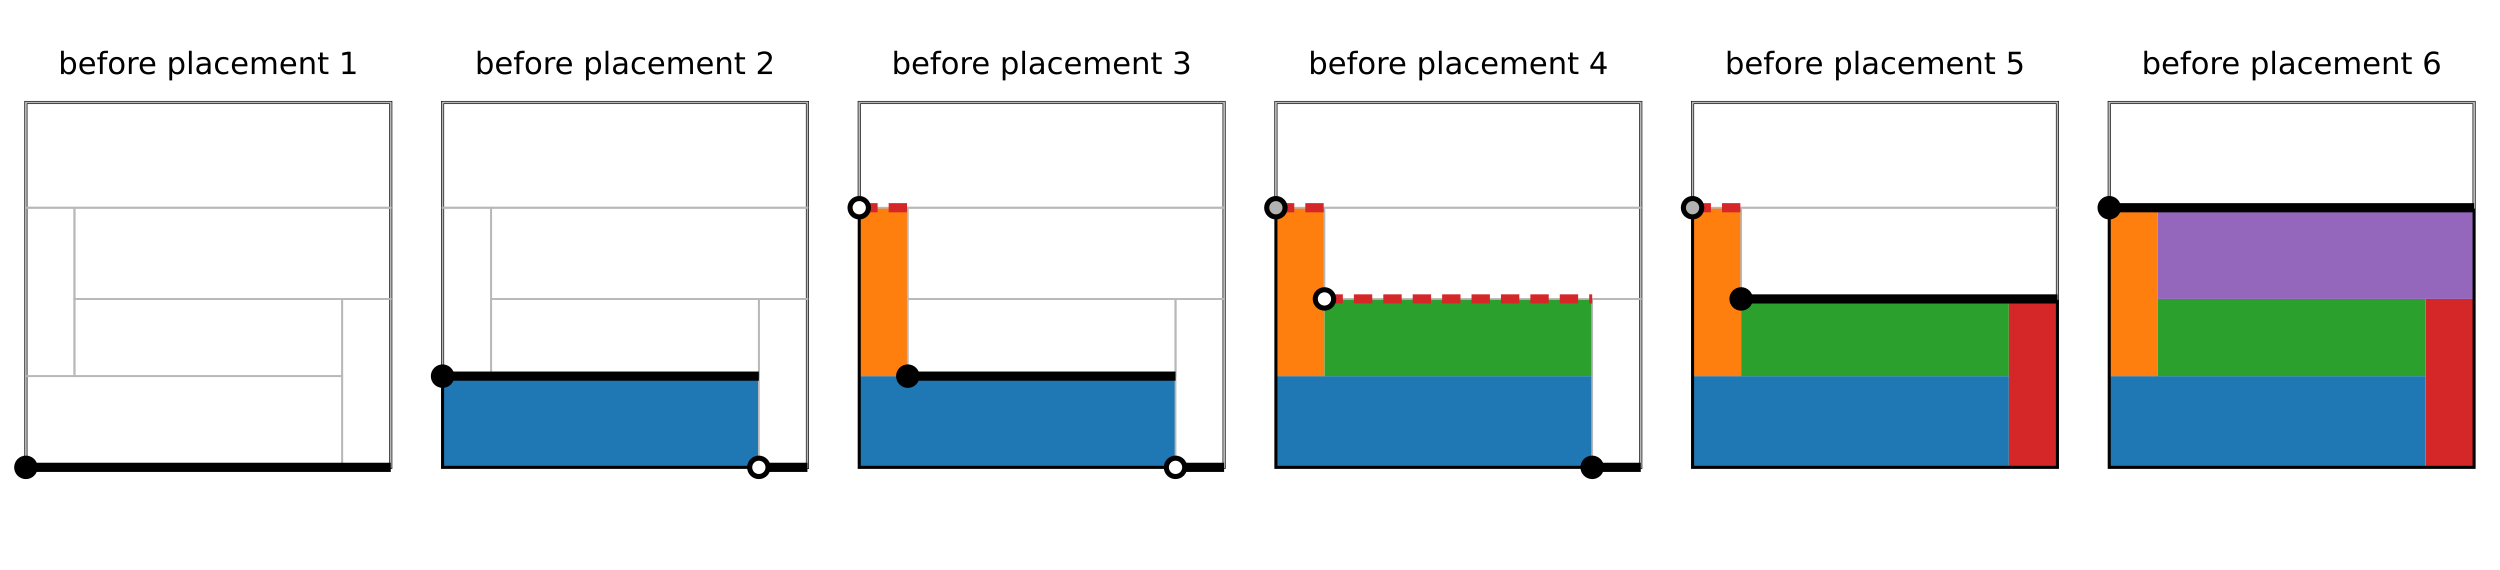
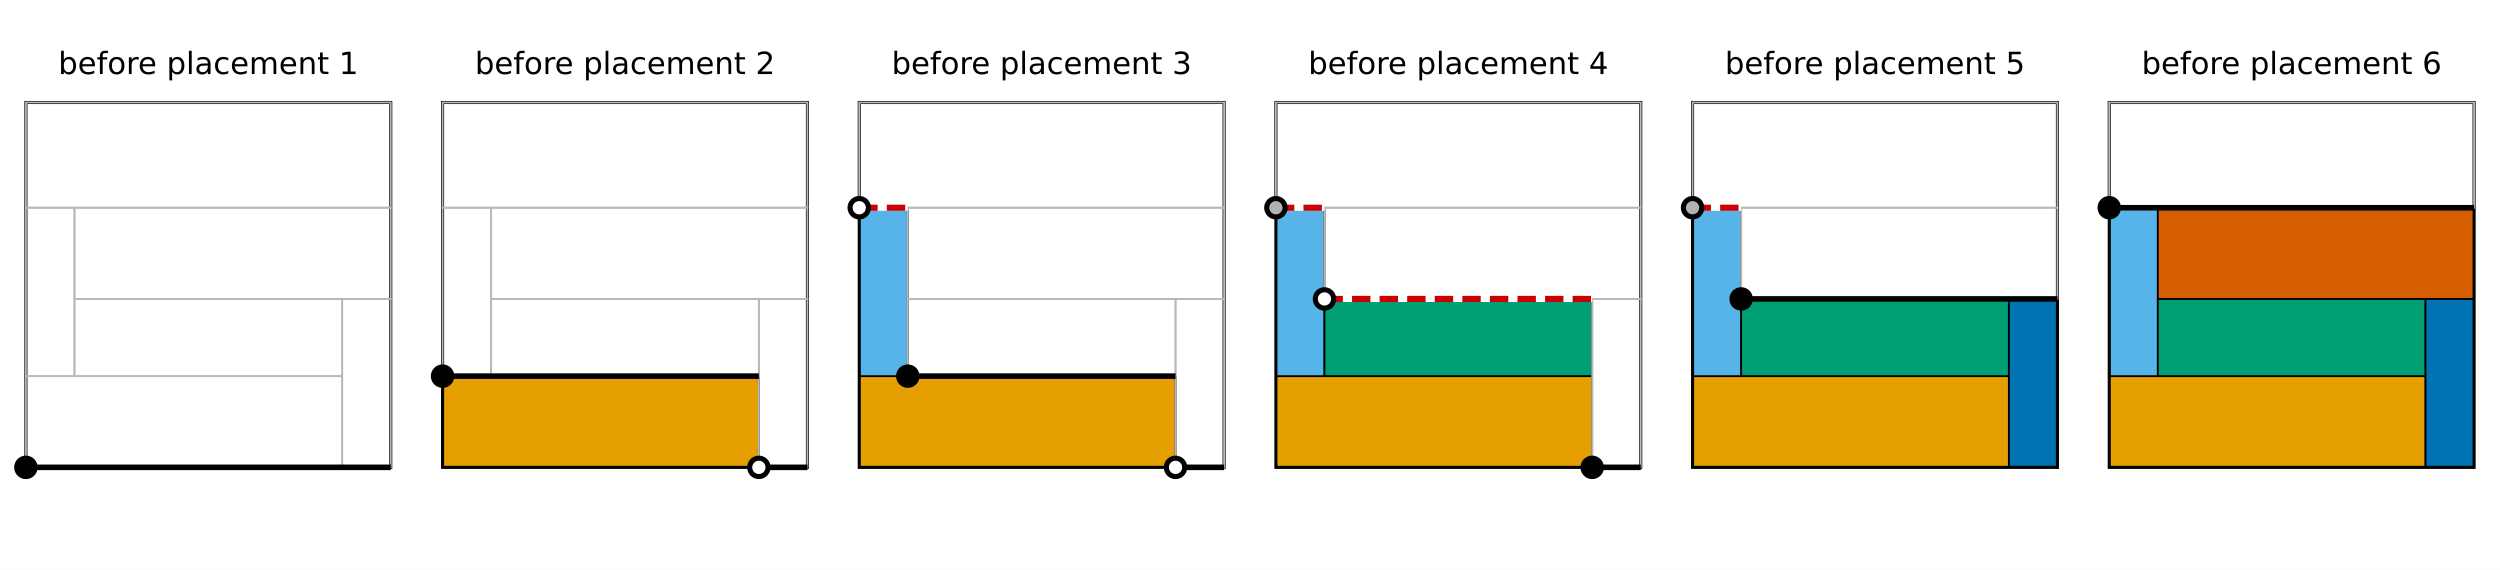
<svg xmlns="http://www.w3.org/2000/svg" xmlns:xlink="http://www.w3.org/1999/xlink" width="489.6pt" height="111.6pt" viewBox="0 0 489.6 111.6" version="1.1">
  <defs>
    <style type="text/css">*{stroke-linejoin: round; stroke-linecap: butt}</style>
  </defs>
  <g id="figure_1">
    <g id="patch_1">
      <path d="M 0 111.6  L 489.6 111.6  L 489.6 0  L 0 0  z " style="fill: #ffffff" />
    </g>
    <g id="axes_1">
      <g id="patch_2">
-         <path d="M 5.073 91.527  L 76.527 91.527  L 76.527 20.073  L 5.073 20.073  L 5.073 91.527  z " clip-path="url(#p49d8a42beb)" style="fill: none; stroke: #000000; stroke-width: 0.6; stroke-linejoin: miter" />
+         <path d="M 5.073 91.527  L 76.527 91.527  L 76.527 20.073  L 5.073 20.073  L 5.073 91.527  z " clip-path="url(#p5926529199)" style="fill: none; stroke: #000000; stroke-width: 0.6; stroke-linejoin: miter" />
      </g>
      <g id="patch_3">
-         <path d="M 5.073 91.527  L 67.015 91.527  L 67.015 73.664  L 5.073 73.664  L 5.073 91.527  z " clip-path="url(#p49d8a42beb)" style="fill: none; stroke: #b8b8b8; stroke-width: 0.35; stroke-linejoin: miter" />
+         <path d="M 5.073 91.527  L 67.015 91.527  L 67.015 73.664  L 5.073 73.664  L 5.073 91.527  z " clip-path="url(#p5926529199)" style="fill: none; stroke: #b8b8b8; stroke-width: 0.35; stroke-linejoin: miter" />
      </g>
      <g id="patch_4">
-         <path d="M 5.073 73.664  L 14.585 73.664  L 14.585 40.68  L 5.073 40.68  L 5.073 73.664  z " clip-path="url(#p49d8a42beb)" style="fill: none; stroke: #b8b8b8; stroke-width: 0.35; stroke-linejoin: miter" />
+         <path d="M 5.073 73.664  L 14.585 73.664  L 14.585 40.68  L 5.073 40.68  L 5.073 73.664  z " clip-path="url(#p5926529199)" style="fill: none; stroke: #b8b8b8; stroke-width: 0.35; stroke-linejoin: miter" />
      </g>
      <g id="patch_5">
-         <path d="M 14.585 73.664  L 67.015 73.664  L 67.015 58.543  L 14.585 58.543  L 14.585 73.664  z " clip-path="url(#p49d8a42beb)" style="fill: none; stroke: #b8b8b8; stroke-width: 0.35; stroke-linejoin: miter" />
+         <path d="M 14.585 73.664  L 67.015 73.664  L 67.015 58.543  L 14.585 58.543  L 14.585 73.664  z " clip-path="url(#p5926529199)" style="fill: none; stroke: #b8b8b8; stroke-width: 0.35; stroke-linejoin: miter" />
      </g>
      <g id="patch_6">
-         <path d="M 67.015 91.527  L 76.527 91.527  L 76.527 58.543  L 67.015 58.543  L 67.015 91.527  z " clip-path="url(#p49d8a42beb)" style="fill: none; stroke: #b8b8b8; stroke-width: 0.35; stroke-linejoin: miter" />
+         <path d="M 67.015 91.527  L 76.527 91.527  L 76.527 58.543  L 67.015 58.543  L 67.015 91.527  z " clip-path="url(#p5926529199)" style="fill: none; stroke: #b8b8b8; stroke-width: 0.35; stroke-linejoin: miter" />
      </g>
      <g id="patch_7">
-         <path d="M 14.585 58.543  L 76.527 58.543  L 76.527 40.68  L 14.585 40.68  L 14.585 58.543  z " clip-path="url(#p49d8a42beb)" style="fill: none; stroke: #b8b8b8; stroke-width: 0.35; stroke-linejoin: miter" />
+         <path d="M 14.585 58.543  L 76.527 58.543  L 76.527 40.68  L 14.585 40.68  L 14.585 58.543  z " clip-path="url(#p5926529199)" style="fill: none; stroke: #b8b8b8; stroke-width: 0.35; stroke-linejoin: miter" />
      </g>
      <g id="patch_8">
-         <path d="M 5.073 40.68  L 76.527 40.68  L 76.527 20.073  L 5.073 20.073  L 5.073 40.68  z " clip-path="url(#p49d8a42beb)" style="fill: none; stroke: #b8b8b8; stroke-width: 0.35; stroke-linejoin: miter" />
+         <path d="M 5.073 40.68  L 76.527 40.68  L 76.527 20.073  L 5.073 20.073  L 5.073 40.68  z " clip-path="url(#p5926529199)" style="fill: none; stroke: #b8b8b8; stroke-width: 0.35; stroke-linejoin: miter" />
      </g>
      <g id="text_1">
        <g transform="translate(11.41313 14.5) scale(0.06 -0.06)">
          <defs>
            <path id="DejaVuSans-62" d="M 3116 1747  Q 3116 2381 2855 2742  Q 2594 3103 2138 3103  Q 1681 3103 1420 2742  Q 1159 2381 1159 1747  Q 1159 1113 1420 752  Q 1681 391 2138 391  Q 2594 391 2855 752  Q 3116 1113 3116 1747  z M 1159 2969  Q 1341 3281 1617 3432  Q 1894 3584 2278 3584  Q 2916 3584 3314 3078  Q 3713 2572 3713 1747  Q 3713 922 3314 415  Q 2916 -91 2278 -91  Q 1894 -91 1617 61  Q 1341 213 1159 525  L 1159 0  L 581 0  L 581 4863  L 1159 4863  L 1159 2969  z " transform="scale(0.015625)" />
            <path id="DejaVuSans-65" d="M 3597 1894  L 3597 1613  L 953 1613  Q 991 1019 1311 708  Q 1631 397 2203 397  Q 2534 397 2845 478  Q 3156 559 3463 722  L 3463 178  Q 3153 47 2828 -22  Q 2503 -91 2169 -91  Q 1331 -91 842 396  Q 353 884 353 1716  Q 353 2575 817 3079  Q 1281 3584 2069 3584  Q 2775 3584 3186 3129  Q 3597 2675 3597 1894  z M 3022 2063  Q 3016 2534 2758 2815  Q 2500 3097 2075 3097  Q 1594 3097 1305 2825  Q 1016 2553 972 2059  L 3022 2063  z " transform="scale(0.015625)" />
            <path id="DejaVuSans-66" d="M 2375 4863  L 2375 4384  L 1825 4384  Q 1516 4384 1395 4259  Q 1275 4134 1275 3809  L 1275 3500  L 2222 3500  L 2222 3053  L 1275 3053  L 1275 0  L 697 0  L 697 3053  L 147 3053  L 147 3500  L 697 3500  L 697 3744  Q 697 4328 969 4595  Q 1241 4863 1831 4863  L 2375 4863  z " transform="scale(0.015625)" />
            <path id="DejaVuSans-6f" d="M 1959 3097  Q 1497 3097 1228 2736  Q 959 2375 959 1747  Q 959 1119 1226 758  Q 1494 397 1959 397  Q 2419 397 2687 759  Q 2956 1122 2956 1747  Q 2956 2369 2687 2733  Q 2419 3097 1959 3097  z M 1959 3584  Q 2709 3584 3137 3096  Q 3566 2609 3566 1747  Q 3566 888 3137 398  Q 2709 -91 1959 -91  Q 1206 -91 779 398  Q 353 888 353 1747  Q 353 2609 779 3096  Q 1206 3584 1959 3584  z " transform="scale(0.015625)" />
            <path id="DejaVuSans-72" d="M 2631 2963  Q 2534 3019 2420 3045  Q 2306 3072 2169 3072  Q 1681 3072 1420 2755  Q 1159 2438 1159 1844  L 1159 0  L 581 0  L 581 3500  L 1159 3500  L 1159 2956  Q 1341 3275 1631 3429  Q 1922 3584 2338 3584  Q 2397 3584 2469 3576  Q 2541 3569 2628 3553  L 2631 2963  z " transform="scale(0.015625)" />
            <path id="DejaVuSans-20" transform="scale(0.015625)" />
            <path id="DejaVuSans-70" d="M 1159 525  L 1159 -1331  L 581 -1331  L 581 3500  L 1159 3500  L 1159 2969  Q 1341 3281 1617 3432  Q 1894 3584 2278 3584  Q 2916 3584 3314 3078  Q 3713 2572 3713 1747  Q 3713 922 3314 415  Q 2916 -91 2278 -91  Q 1894 -91 1617 61  Q 1341 213 1159 525  z M 3116 1747  Q 3116 2381 2855 2742  Q 2594 3103 2138 3103  Q 1681 3103 1420 2742  Q 1159 2381 1159 1747  Q 1159 1113 1420 752  Q 1681 391 2138 391  Q 2594 391 2855 752  Q 3116 1113 3116 1747  z " transform="scale(0.015625)" />
            <path id="DejaVuSans-6c" d="M 603 4863  L 1178 4863  L 1178 0  L 603 0  L 603 4863  z " transform="scale(0.015625)" />
            <path id="DejaVuSans-61" d="M 2194 1759  Q 1497 1759 1228 1600  Q 959 1441 959 1056  Q 959 750 1161 570  Q 1363 391 1709 391  Q 2188 391 2477 730  Q 2766 1069 2766 1631  L 2766 1759  L 2194 1759  z M 3341 1997  L 3341 0  L 2766 0  L 2766 531  Q 2569 213 2275 61  Q 1981 -91 1556 -91  Q 1019 -91 701 211  Q 384 513 384 1019  Q 384 1609 779 1909  Q 1175 2209 1959 2209  L 2766 2209  L 2766 2266  Q 2766 2663 2505 2880  Q 2244 3097 1772 3097  Q 1472 3097 1187 3025  Q 903 2953 641 2809  L 641 3341  Q 956 3463 1253 3523  Q 1550 3584 1831 3584  Q 2591 3584 2966 3190  Q 3341 2797 3341 1997  z " transform="scale(0.015625)" />
            <path id="DejaVuSans-63" d="M 3122 3366  L 3122 2828  Q 2878 2963 2633 3030  Q 2388 3097 2138 3097  Q 1578 3097 1268 2742  Q 959 2388 959 1747  Q 959 1106 1268 751  Q 1578 397 2138 397  Q 2388 397 2633 464  Q 2878 531 3122 666  L 3122 134  Q 2881 22 2623 -34  Q 2366 -91 2075 -91  Q 1284 -91 818 406  Q 353 903 353 1747  Q 353 2603 823 3093  Q 1294 3584 2113 3584  Q 2378 3584 2631 3529  Q 2884 3475 3122 3366  z " transform="scale(0.015625)" />
            <path id="DejaVuSans-6d" d="M 3328 2828  Q 3544 3216 3844 3400  Q 4144 3584 4550 3584  Q 5097 3584 5394 3201  Q 5691 2819 5691 2113  L 5691 0  L 5113 0  L 5113 2094  Q 5113 2597 4934 2840  Q 4756 3084 4391 3084  Q 3944 3084 3684 2787  Q 3425 2491 3425 1978  L 3425 0  L 2847 0  L 2847 2094  Q 2847 2600 2669 2842  Q 2491 3084 2119 3084  Q 1678 3084 1418 2786  Q 1159 2488 1159 1978  L 1159 0  L 581 0  L 581 3500  L 1159 3500  L 1159 2956  Q 1356 3278 1631 3431  Q 1906 3584 2284 3584  Q 2666 3584 2933 3390  Q 3200 3197 3328 2828  z " transform="scale(0.015625)" />
            <path id="DejaVuSans-6e" d="M 3513 2113  L 3513 0  L 2938 0  L 2938 2094  Q 2938 2591 2744 2837  Q 2550 3084 2163 3084  Q 1697 3084 1428 2787  Q 1159 2491 1159 1978  L 1159 0  L 581 0  L 581 3500  L 1159 3500  L 1159 2956  Q 1366 3272 1645 3428  Q 1925 3584 2291 3584  Q 2894 3584 3203 3211  Q 3513 2838 3513 2113  z " transform="scale(0.015625)" />
            <path id="DejaVuSans-74" d="M 1172 4494  L 1172 3500  L 2356 3500  L 2356 3053  L 1172 3053  L 1172 1153  Q 1172 725 1289 603  Q 1406 481 1766 481  L 2356 481  L 2356 0  L 1766 0  Q 1100 0 847 248  Q 594 497 594 1153  L 594 3053  L 172 3053  L 172 3500  L 594 3500  L 594 4494  L 1172 4494  z " transform="scale(0.015625)" />
            <path id="DejaVuSans-31" d="M 794 531  L 1825 531  L 1825 4091  L 703 3866  L 703 4441  L 1819 4666  L 2450 4666  L 2450 531  L 3481 531  L 3481 0  L 794 0  L 794 531  z " transform="scale(0.015625)" />
          </defs>
          <use xlink:href="#DejaVuSans-62" />
          <use xlink:href="#DejaVuSans-65" transform="translate(63.47656 0)" />
          <use xlink:href="#DejaVuSans-66" transform="translate(125 0)" />
          <use xlink:href="#DejaVuSans-6f" transform="translate(160.2051 0)" />
          <use xlink:href="#DejaVuSans-72" transform="translate(221.3867 0)" />
          <use xlink:href="#DejaVuSans-65" transform="translate(260.25 0)" />
          <use xlink:href="#DejaVuSans-20" transform="translate(321.7734 0)" />
          <use xlink:href="#DejaVuSans-70" transform="translate(353.5605 0)" />
          <use xlink:href="#DejaVuSans-6c" transform="translate(417.0371 0)" />
          <use xlink:href="#DejaVuSans-61" transform="translate(444.8203 0)" />
          <use xlink:href="#DejaVuSans-63" transform="translate(506.0996 0)" />
          <use xlink:href="#DejaVuSans-65" transform="translate(561.0801 0)" />
          <use xlink:href="#DejaVuSans-6d" transform="translate(622.6035 0)" />
          <use xlink:href="#DejaVuSans-65" transform="translate(720.0156 0)" />
          <use xlink:href="#DejaVuSans-6e" transform="translate(781.5391 0)" />
          <use xlink:href="#DejaVuSans-74" transform="translate(844.918 0)" />
          <use xlink:href="#DejaVuSans-20" transform="translate(884.127 0)" />
          <use xlink:href="#DejaVuSans-31" transform="translate(915.9141 0)" />
        </g>
      </g>
      <g id="line2d_1">
-         <path d="M 5.073 91.527  L 76.527 91.527  " clip-path="url(#p49d8a42beb)" style="fill: none; stroke: #000000; stroke-width: 1.8" />
+         <path d="M 5.073 91.527  L 76.527 91.527  " clip-path="url(#p5926529199)" style="fill: none; stroke: #000000; stroke-width: 1.1" />
      </g>
      <g id="line2d_2">
-         <path d="M 5.073 91.527  " clip-path="url(#p49d8a42beb)" style="fill: none; stroke: #1f77b4; stroke-width: 1.5; stroke-linecap: square" />
+         <path d="M 5.073 91.527  " clip-path="url(#p5926529199)" style="fill: none; stroke: #1f77b4; stroke-width: 1.5; stroke-linecap: square" />
        <defs>
-           <path id="mc4acb3bb42" d="M 0 1.8  C 0.477 1.8 0.935 1.61 1.273 1.273  C 1.61 0.935 1.8 0.477 1.8 0  C 1.8 -0.477 1.61 -0.935 1.273 -1.273  C 0.935 -1.61 0.477 -1.8 0 -1.8  C -0.477 -1.8 -0.935 -1.61 -1.273 -1.273  C -1.61 -0.935 -1.8 -0.477 -1.8 0  C -1.8 0.477 -1.61 0.935 -1.273 1.273  C -0.935 1.61 -0.477 1.8 0 1.8  z " style="stroke: #000000" />
+           <path id="m8f1d7798de" d="M 0 1.8  C 0.477 1.8 0.935 1.61 1.273 1.273  C 1.61 0.935 1.8 0.477 1.8 0  C 1.8 -0.477 1.61 -0.935 1.273 -1.273  C 0.935 -1.61 0.477 -1.8 0 -1.8  C -0.477 -1.8 -0.935 -1.61 -1.273 -1.273  C -1.61 -0.935 -1.8 -0.477 -1.8 0  C -1.8 0.477 -1.61 0.935 -1.273 1.273  C -0.935 1.61 -0.477 1.8 0 1.8  z " style="stroke: #000000" />
        </defs>
-         <g clip-path="url(#p49d8a42beb)">
-           <use xlink:href="#mc4acb3bb42" x="5.073" y="91.527" style="stroke: #000000" />
+         <g clip-path="url(#p5926529199)">
+           <use xlink:href="#m8f1d7798de" x="5.073" y="91.527" style="stroke: #000000" />
        </g>
      </g>
    </g>
    <g id="axes_2">
      <g id="patch_9">
-         <path d="M 86.673 91.527  L 148.615 91.527  L 148.615 73.664  L 86.673 73.664  z " clip-path="url(#p1cc36d948a)" style="fill: #1f77b4" />
+         <path d="M 86.673 91.527  L 148.615 91.527  L 148.615 73.664  L 86.673 73.664  z " clip-path="url(#p7b5290bc72)" style="fill: #e69f00; stroke: #000000; stroke-width: 0.35; stroke-linejoin: miter" />
      </g>
      <g id="patch_10">
-         <path d="M 86.673 91.527  L 158.127 91.527  L 158.127 20.073  L 86.673 20.073  L 86.673 91.527  z " clip-path="url(#p1cc36d948a)" style="fill: none; stroke: #000000; stroke-width: 0.6; stroke-linejoin: miter" />
+         <path d="M 86.673 91.527  L 158.127 91.527  L 158.127 20.073  L 86.673 20.073  L 86.673 91.527  z " clip-path="url(#p7b5290bc72)" style="fill: none; stroke: #000000; stroke-width: 0.6; stroke-linejoin: miter" />
      </g>
      <g id="patch_11">
-         <path d="M 86.673 73.664  L 96.185 73.664  L 96.185 40.68  L 86.673 40.68  L 86.673 73.664  z " clip-path="url(#p1cc36d948a)" style="fill: none; stroke: #b8b8b8; stroke-width: 0.35; stroke-linejoin: miter" />
+         <path d="M 86.673 73.664  L 96.185 73.664  L 96.185 40.68  L 86.673 40.68  L 86.673 73.664  z " clip-path="url(#p7b5290bc72)" style="fill: none; stroke: #b8b8b8; stroke-width: 0.35; stroke-linejoin: miter" />
      </g>
      <g id="patch_12">
-         <path d="M 96.185 73.664  L 148.615 73.664  L 148.615 58.543  L 96.185 58.543  L 96.185 73.664  z " clip-path="url(#p1cc36d948a)" style="fill: none; stroke: #b8b8b8; stroke-width: 0.35; stroke-linejoin: miter" />
+         <path d="M 96.185 73.664  L 148.615 73.664  L 148.615 58.543  L 96.185 58.543  L 96.185 73.664  z " clip-path="url(#p7b5290bc72)" style="fill: none; stroke: #b8b8b8; stroke-width: 0.35; stroke-linejoin: miter" />
      </g>
      <g id="patch_13">
-         <path d="M 148.615 91.527  L 158.127 91.527  L 158.127 58.543  L 148.615 58.543  L 148.615 91.527  z " clip-path="url(#p1cc36d948a)" style="fill: none; stroke: #b8b8b8; stroke-width: 0.35; stroke-linejoin: miter" />
+         <path d="M 148.615 91.527  L 158.127 91.527  L 158.127 58.543  L 148.615 58.543  L 148.615 91.527  z " clip-path="url(#p7b5290bc72)" style="fill: none; stroke: #b8b8b8; stroke-width: 0.35; stroke-linejoin: miter" />
      </g>
      <g id="patch_14">
-         <path d="M 96.185 58.543  L 158.127 58.543  L 158.127 40.68  L 96.185 40.68  L 96.185 58.543  z " clip-path="url(#p1cc36d948a)" style="fill: none; stroke: #b8b8b8; stroke-width: 0.35; stroke-linejoin: miter" />
+         <path d="M 96.185 58.543  L 158.127 58.543  L 158.127 40.68  L 96.185 40.68  L 96.185 58.543  z " clip-path="url(#p7b5290bc72)" style="fill: none; stroke: #b8b8b8; stroke-width: 0.35; stroke-linejoin: miter" />
      </g>
      <g id="patch_15">
-         <path d="M 86.673 40.68  L 158.127 40.68  L 158.127 20.073  L 86.673 20.073  L 86.673 40.68  z " clip-path="url(#p1cc36d948a)" style="fill: none; stroke: #b8b8b8; stroke-width: 0.35; stroke-linejoin: miter" />
+         <path d="M 86.673 40.68  L 158.127 40.68  L 158.127 20.073  L 86.673 20.073  L 86.673 40.68  z " clip-path="url(#p7b5290bc72)" style="fill: none; stroke: #b8b8b8; stroke-width: 0.35; stroke-linejoin: miter" />
      </g>
      <g id="text_2">
        <g transform="translate(93.01313 14.5) scale(0.06 -0.06)">
          <defs>
            <path id="DejaVuSans-32" d="M 1228 531  L 3431 531  L 3431 0  L 469 0  L 469 531  Q 828 903 1448 1529  Q 2069 2156 2228 2338  Q 2531 2678 2651 2914  Q 2772 3150 2772 3378  Q 2772 3750 2511 3984  Q 2250 4219 1831 4219  Q 1534 4219 1204 4116  Q 875 4013 500 3803  L 500 4441  Q 881 4594 1212 4672  Q 1544 4750 1819 4750  Q 2544 4750 2975 4387  Q 3406 4025 3406 3419  Q 3406 3131 3298 2873  Q 3191 2616 2906 2266  Q 2828 2175 2409 1742  Q 1991 1309 1228 531  z " transform="scale(0.015625)" />
          </defs>
          <use xlink:href="#DejaVuSans-62" />
          <use xlink:href="#DejaVuSans-65" transform="translate(63.47656 0)" />
          <use xlink:href="#DejaVuSans-66" transform="translate(125 0)" />
          <use xlink:href="#DejaVuSans-6f" transform="translate(160.2051 0)" />
          <use xlink:href="#DejaVuSans-72" transform="translate(221.3867 0)" />
          <use xlink:href="#DejaVuSans-65" transform="translate(260.25 0)" />
          <use xlink:href="#DejaVuSans-20" transform="translate(321.7734 0)" />
          <use xlink:href="#DejaVuSans-70" transform="translate(353.5605 0)" />
          <use xlink:href="#DejaVuSans-6c" transform="translate(417.0371 0)" />
          <use xlink:href="#DejaVuSans-61" transform="translate(444.8203 0)" />
          <use xlink:href="#DejaVuSans-63" transform="translate(506.0996 0)" />
          <use xlink:href="#DejaVuSans-65" transform="translate(561.0801 0)" />
          <use xlink:href="#DejaVuSans-6d" transform="translate(622.6035 0)" />
          <use xlink:href="#DejaVuSans-65" transform="translate(720.0156 0)" />
          <use xlink:href="#DejaVuSans-6e" transform="translate(781.5391 0)" />
          <use xlink:href="#DejaVuSans-74" transform="translate(844.918 0)" />
          <use xlink:href="#DejaVuSans-20" transform="translate(884.127 0)" />
          <use xlink:href="#DejaVuSans-32" transform="translate(915.9141 0)" />
        </g>
      </g>
      <g id="line2d_3">
-         <path d="M 86.673 73.664  L 148.615 73.664  " clip-path="url(#p1cc36d948a)" style="fill: none; stroke: #000000; stroke-width: 1.8" />
+         <path d="M 86.673 73.664  L 148.615 73.664  " clip-path="url(#p7b5290bc72)" style="fill: none; stroke: #000000; stroke-width: 1.1" />
      </g>
      <g id="line2d_4">
-         <path d="M 148.615 91.527  L 158.127 91.527  " clip-path="url(#p1cc36d948a)" style="fill: none; stroke: #000000; stroke-width: 1.8" />
+         <path d="M 148.615 91.527  L 158.127 91.527  " clip-path="url(#p7b5290bc72)" style="fill: none; stroke: #000000; stroke-width: 1.1" />
      </g>
      <g id="line2d_5">
-         <path d="M 86.673 73.664  " clip-path="url(#p1cc36d948a)" style="fill: none; stroke: #1f77b4; stroke-width: 1.5; stroke-linecap: square" />
-         <g clip-path="url(#p1cc36d948a)">
-           <use xlink:href="#mc4acb3bb42" x="86.673" y="73.664" style="stroke: #000000" />
+         <path d="M 86.673 73.664  " clip-path="url(#p7b5290bc72)" style="fill: none; stroke: #1f77b4; stroke-width: 1.5; stroke-linecap: square" />
+         <g clip-path="url(#p7b5290bc72)">
+           <use xlink:href="#m8f1d7798de" x="86.673" y="73.664" style="stroke: #000000" />
        </g>
      </g>
      <g id="line2d_6">
-         <path d="M 148.615 91.527  " clip-path="url(#p1cc36d948a)" style="fill: none; stroke: #ff7f0e; stroke-width: 1.5; stroke-linecap: square" />
+         <path d="M 148.615 91.527  " clip-path="url(#p7b5290bc72)" style="fill: none; stroke: #ff7f0e; stroke-width: 1.5; stroke-linecap: square" />
        <defs>
-           <path id="mf8e02b4cac" d="M 0 1.8  C 0.477 1.8 0.935 1.61 1.273 1.273  C 1.61 0.935 1.8 0.477 1.8 0  C 1.8 -0.477 1.61 -0.935 1.273 -1.273  C 0.935 -1.61 0.477 -1.8 0 -1.8  C -0.477 -1.8 -0.935 -1.61 -1.273 -1.273  C -1.61 -0.935 -1.8 -0.477 -1.8 0  C -1.8 0.477 -1.61 0.935 -1.273 1.273  C -0.935 1.61 -0.477 1.8 0 1.8  z " style="stroke: #000000" />
+           <path id="m6a6ac3f72e" d="M 0 1.8  C 0.477 1.8 0.935 1.61 1.273 1.273  C 1.61 0.935 1.8 0.477 1.8 0  C 1.8 -0.477 1.61 -0.935 1.273 -1.273  C 0.935 -1.61 0.477 -1.8 0 -1.8  C -0.477 -1.8 -0.935 -1.61 -1.273 -1.273  C -1.61 -0.935 -1.8 -0.477 -1.8 0  C -1.8 0.477 -1.61 0.935 -1.273 1.273  C -0.935 1.61 -0.477 1.8 0 1.8  z " style="stroke: #000000" />
        </defs>
-         <g clip-path="url(#p1cc36d948a)">
-           <use xlink:href="#mf8e02b4cac" x="148.615" y="91.527" style="fill: #ffffff; stroke: #000000" />
+         <g clip-path="url(#p7b5290bc72)">
+           <use xlink:href="#m6a6ac3f72e" x="148.615" y="91.527" style="fill: #ffffff; stroke: #000000" />
        </g>
      </g>
    </g>
    <g id="axes_3">
      <g id="patch_16">
-         <path d="M 168.273 91.527  L 230.215 91.527  L 230.215 73.664  L 168.273 73.664  z " clip-path="url(#p57e5707c73)" style="fill: #1f77b4" />
+         <path d="M 168.273 91.527  L 230.215 91.527  L 230.215 73.664  L 168.273 73.664  z " clip-path="url(#p17d3d0d8e6)" style="fill: #e69f00; stroke: #000000; stroke-width: 0.35; stroke-linejoin: miter" />
      </g>
      <g id="patch_17">
-         <path d="M 168.273 73.664  L 177.785 73.664  L 177.785 40.68  L 168.273 40.68  z " clip-path="url(#p57e5707c73)" style="fill: #ff7f0e" />
+         <path d="M 168.273 73.664  L 177.785 73.664  L 177.785 40.68  L 168.273 40.68  z " clip-path="url(#p17d3d0d8e6)" style="fill: #56b4e9; stroke: #000000; stroke-width: 0.35; stroke-linejoin: miter" />
      </g>
      <g id="patch_18">
-         <path d="M 168.273 91.527  L 239.727 91.527  L 239.727 20.073  L 168.273 20.073  L 168.273 91.527  z " clip-path="url(#p57e5707c73)" style="fill: none; stroke: #000000; stroke-width: 0.6; stroke-linejoin: miter" />
+         <path d="M 168.273 91.527  L 239.727 91.527  L 239.727 20.073  L 168.273 20.073  L 168.273 91.527  z " clip-path="url(#p17d3d0d8e6)" style="fill: none; stroke: #000000; stroke-width: 0.6; stroke-linejoin: miter" />
      </g>
      <g id="patch_19">
-         <path d="M 177.785 73.664  L 230.215 73.664  L 230.215 58.543  L 177.785 58.543  L 177.785 73.664  z " clip-path="url(#p57e5707c73)" style="fill: none; stroke: #b8b8b8; stroke-width: 0.35; stroke-linejoin: miter" />
+         <path d="M 177.785 73.664  L 230.215 73.664  L 230.215 58.543  L 177.785 58.543  L 177.785 73.664  z " clip-path="url(#p17d3d0d8e6)" style="fill: none; stroke: #b8b8b8; stroke-width: 0.35; stroke-linejoin: miter" />
      </g>
      <g id="patch_20">
-         <path d="M 230.215 91.527  L 239.727 91.527  L 239.727 58.543  L 230.215 58.543  L 230.215 91.527  z " clip-path="url(#p57e5707c73)" style="fill: none; stroke: #b8b8b8; stroke-width: 0.35; stroke-linejoin: miter" />
+         <path d="M 230.215 91.527  L 239.727 91.527  L 239.727 58.543  L 230.215 58.543  L 230.215 91.527  z " clip-path="url(#p17d3d0d8e6)" style="fill: none; stroke: #b8b8b8; stroke-width: 0.35; stroke-linejoin: miter" />
      </g>
      <g id="patch_21">
-         <path d="M 177.785 58.543  L 239.727 58.543  L 239.727 40.68  L 177.785 40.68  L 177.785 58.543  z " clip-path="url(#p57e5707c73)" style="fill: none; stroke: #b8b8b8; stroke-width: 0.35; stroke-linejoin: miter" />
+         <path d="M 177.785 58.543  L 239.727 58.543  L 239.727 40.68  L 177.785 40.68  L 177.785 58.543  z " clip-path="url(#p17d3d0d8e6)" style="fill: none; stroke: #b8b8b8; stroke-width: 0.35; stroke-linejoin: miter" />
      </g>
      <g id="patch_22">
-         <path d="M 168.273 40.68  L 239.727 40.68  L 239.727 20.073  L 168.273 20.073  L 168.273 40.68  z " clip-path="url(#p57e5707c73)" style="fill: none; stroke: #b8b8b8; stroke-width: 0.35; stroke-linejoin: miter" />
+         <path d="M 168.273 40.68  L 239.727 40.68  L 239.727 20.073  L 168.273 20.073  L 168.273 40.68  z " clip-path="url(#p17d3d0d8e6)" style="fill: none; stroke: #b8b8b8; stroke-width: 0.35; stroke-linejoin: miter" />
      </g>
      <g id="text_3">
        <g transform="translate(174.6131 14.5) scale(0.06 -0.06)">
          <defs>
            <path id="DejaVuSans-33" d="M 2597 2516  Q 3050 2419 3304 2112  Q 3559 1806 3559 1356  Q 3559 666 3084 287  Q 2609 -91 1734 -91  Q 1441 -91 1130 -33  Q 819 25 488 141  L 488 750  Q 750 597 1062 519  Q 1375 441 1716 441  Q 2309 441 2620 675  Q 2931 909 2931 1356  Q 2931 1769 2642 2001  Q 2353 2234 1838 2234  L 1294 2234  L 1294 2753  L 1863 2753  Q 2328 2753 2575 2939  Q 2822 3125 2822 3475  Q 2822 3834 2567 4026  Q 2313 4219 1838 4219  Q 1578 4219 1281 4162  Q 984 4106 628 3988  L 628 4550  Q 988 4650 1302 4700  Q 1616 4750 1894 4750  Q 2613 4750 3031 4423  Q 3450 4097 3450 3541  Q 3450 3153 3228 2886  Q 3006 2619 2597 2516  z " transform="scale(0.015625)" />
          </defs>
          <use xlink:href="#DejaVuSans-62" />
          <use xlink:href="#DejaVuSans-65" transform="translate(63.47656 0)" />
          <use xlink:href="#DejaVuSans-66" transform="translate(125 0)" />
          <use xlink:href="#DejaVuSans-6f" transform="translate(160.2051 0)" />
          <use xlink:href="#DejaVuSans-72" transform="translate(221.3867 0)" />
          <use xlink:href="#DejaVuSans-65" transform="translate(260.25 0)" />
          <use xlink:href="#DejaVuSans-20" transform="translate(321.7734 0)" />
          <use xlink:href="#DejaVuSans-70" transform="translate(353.5605 0)" />
          <use xlink:href="#DejaVuSans-6c" transform="translate(417.0371 0)" />
          <use xlink:href="#DejaVuSans-61" transform="translate(444.8203 0)" />
          <use xlink:href="#DejaVuSans-63" transform="translate(506.0996 0)" />
          <use xlink:href="#DejaVuSans-65" transform="translate(561.0801 0)" />
          <use xlink:href="#DejaVuSans-6d" transform="translate(622.6035 0)" />
          <use xlink:href="#DejaVuSans-65" transform="translate(720.0156 0)" />
          <use xlink:href="#DejaVuSans-6e" transform="translate(781.5391 0)" />
          <use xlink:href="#DejaVuSans-74" transform="translate(844.918 0)" />
          <use xlink:href="#DejaVuSans-20" transform="translate(884.127 0)" />
          <use xlink:href="#DejaVuSans-33" transform="translate(915.9141 0)" />
        </g>
      </g>
      <g id="line2d_7">
-         <path d="M 168.273 40.68  L 177.785 40.68  " clip-path="url(#p57e5707c73)" style="fill: none; stroke-dasharray: 3.6,2.16; stroke-dashoffset: 0; stroke: #d62728; stroke-width: 1.8" />
+         <path d="M 168.273 40.68  L 177.785 40.68  " clip-path="url(#p17d3d0d8e6)" style="fill: none; stroke: #ffffff; stroke-width: 1.2" />
      </g>
      <g id="line2d_8">
-         <path d="M 177.785 73.664  L 230.215 73.664  " clip-path="url(#p57e5707c73)" style="fill: none; stroke: #000000; stroke-width: 1.8" />
+         <path d="M 168.273 40.68  L 177.785 40.68  " clip-path="url(#p17d3d0d8e6)" style="fill: none; stroke-dasharray: 3.6,1.8; stroke-dashoffset: 0; stroke: #cc0000; stroke-width: 1.2" />
      </g>
      <g id="line2d_9">
-         <path d="M 230.215 91.527  L 239.727 91.527  " clip-path="url(#p57e5707c73)" style="fill: none; stroke: #000000; stroke-width: 1.8" />
+         <path d="M 177.785 73.664  L 230.215 73.664  " clip-path="url(#p17d3d0d8e6)" style="fill: none; stroke: #000000; stroke-width: 1.1" />
      </g>
      <g id="line2d_10">
-         <path d="M 168.273 40.68  " clip-path="url(#p57e5707c73)" style="fill: none; stroke: #1f77b4; stroke-width: 1.5; stroke-linecap: square" />
-         <g clip-path="url(#p57e5707c73)">
-           <use xlink:href="#mf8e02b4cac" x="168.273" y="40.68" style="fill: #ffffff; stroke: #000000" />
-         </g>
+         <path d="M 230.215 91.527  L 239.727 91.527  " clip-path="url(#p17d3d0d8e6)" style="fill: none; stroke: #000000; stroke-width: 1.1" />
      </g>
      <g id="line2d_11">
-         <path d="M 177.785 73.664  " clip-path="url(#p57e5707c73)" style="fill: none; stroke: #ff7f0e; stroke-width: 1.5; stroke-linecap: square" />
-         <g clip-path="url(#p57e5707c73)">
-           <use xlink:href="#mc4acb3bb42" x="177.785" y="73.664" style="stroke: #000000" />
+         <path d="M 168.273 40.68  " clip-path="url(#p17d3d0d8e6)" style="fill: none; stroke: #1f77b4; stroke-width: 1.5; stroke-linecap: square" />
+         <g clip-path="url(#p17d3d0d8e6)">
+           <use xlink:href="#m6a6ac3f72e" x="168.273" y="40.68" style="fill: #ffffff; stroke: #000000" />
        </g>
      </g>
      <g id="line2d_12">
-         <path d="M 230.215 91.527  " clip-path="url(#p57e5707c73)" style="fill: none; stroke: #2ca02c; stroke-width: 1.5; stroke-linecap: square" />
-         <g clip-path="url(#p57e5707c73)">
-           <use xlink:href="#mf8e02b4cac" x="230.215" y="91.527" style="fill: #ffffff; stroke: #000000" />
+         <path d="M 177.785 73.664  " clip-path="url(#p17d3d0d8e6)" style="fill: none; stroke: #ff7f0e; stroke-width: 1.5; stroke-linecap: square" />
+         <g clip-path="url(#p17d3d0d8e6)">
+           <use xlink:href="#m8f1d7798de" x="177.785" y="73.664" style="stroke: #000000" />
+         </g>
+       </g>
+       <g id="line2d_13">
+         <path d="M 230.215 91.527  " clip-path="url(#p17d3d0d8e6)" style="fill: none; stroke: #2ca02c; stroke-width: 1.5; stroke-linecap: square" />
+         <g clip-path="url(#p17d3d0d8e6)">
+           <use xlink:href="#m6a6ac3f72e" x="230.215" y="91.527" style="fill: #ffffff; stroke: #000000" />
        </g>
      </g>
    </g>
    <g id="axes_4">
      <g id="patch_23">
-         <path d="M 249.873 91.527  L 311.815 91.527  L 311.815 73.664  L 249.873 73.664  z " clip-path="url(#p4967c918ac)" style="fill: #1f77b4" />
+         <path d="M 249.873 91.527  L 311.815 91.527  L 311.815 73.664  L 249.873 73.664  z " clip-path="url(#p728e44944d)" style="fill: #e69f00; stroke: #000000; stroke-width: 0.35; stroke-linejoin: miter" />
      </g>
      <g id="patch_24">
-         <path d="M 249.873 73.664  L 259.385 73.664  L 259.385 40.68  L 249.873 40.68  z " clip-path="url(#p4967c918ac)" style="fill: #ff7f0e" />
+         <path d="M 249.873 73.664  L 259.385 73.664  L 259.385 40.68  L 249.873 40.68  z " clip-path="url(#p728e44944d)" style="fill: #56b4e9; stroke: #000000; stroke-width: 0.35; stroke-linejoin: miter" />
      </g>
      <g id="patch_25">
-         <path d="M 259.385 73.664  L 311.815 73.664  L 311.815 58.543  L 259.385 58.543  z " clip-path="url(#p4967c918ac)" style="fill: #2ca02c" />
+         <path d="M 259.385 73.664  L 311.815 73.664  L 311.815 58.543  L 259.385 58.543  z " clip-path="url(#p728e44944d)" style="fill: #009e73; stroke: #000000; stroke-width: 0.35; stroke-linejoin: miter" />
      </g>
      <g id="patch_26">
-         <path d="M 249.873 91.527  L 321.327 91.527  L 321.327 20.073  L 249.873 20.073  L 249.873 91.527  z " clip-path="url(#p4967c918ac)" style="fill: none; stroke: #000000; stroke-width: 0.6; stroke-linejoin: miter" />
+         <path d="M 249.873 91.527  L 321.327 91.527  L 321.327 20.073  L 249.873 20.073  L 249.873 91.527  z " clip-path="url(#p728e44944d)" style="fill: none; stroke: #000000; stroke-width: 0.6; stroke-linejoin: miter" />
      </g>
      <g id="patch_27">
-         <path d="M 311.815 91.527  L 321.327 91.527  L 321.327 58.543  L 311.815 58.543  L 311.815 91.527  z " clip-path="url(#p4967c918ac)" style="fill: none; stroke: #b8b8b8; stroke-width: 0.35; stroke-linejoin: miter" />
+         <path d="M 311.815 91.527  L 321.327 91.527  L 321.327 58.543  L 311.815 58.543  L 311.815 91.527  z " clip-path="url(#p728e44944d)" style="fill: none; stroke: #b8b8b8; stroke-width: 0.35; stroke-linejoin: miter" />
      </g>
      <g id="patch_28">
-         <path d="M 259.385 58.543  L 321.327 58.543  L 321.327 40.68  L 259.385 40.68  L 259.385 58.543  z " clip-path="url(#p4967c918ac)" style="fill: none; stroke: #b8b8b8; stroke-width: 0.35; stroke-linejoin: miter" />
+         <path d="M 259.385 58.543  L 321.327 58.543  L 321.327 40.68  L 259.385 40.68  L 259.385 58.543  z " clip-path="url(#p728e44944d)" style="fill: none; stroke: #b8b8b8; stroke-width: 0.35; stroke-linejoin: miter" />
      </g>
      <g id="patch_29">
-         <path d="M 249.873 40.68  L 321.327 40.68  L 321.327 20.073  L 249.873 20.073  L 249.873 40.68  z " clip-path="url(#p4967c918ac)" style="fill: none; stroke: #b8b8b8; stroke-width: 0.35; stroke-linejoin: miter" />
+         <path d="M 249.873 40.68  L 321.327 40.68  L 321.327 20.073  L 249.873 20.073  L 249.873 40.68  z " clip-path="url(#p728e44944d)" style="fill: none; stroke: #b8b8b8; stroke-width: 0.35; stroke-linejoin: miter" />
      </g>
      <g id="text_4">
        <g transform="translate(256.2131 14.5) scale(0.06 -0.06)">
          <defs>
            <path id="DejaVuSans-34" d="M 2419 4116  L 825 1625  L 2419 1625  L 2419 4116  z M 2253 4666  L 3047 4666  L 3047 1625  L 3713 1625  L 3713 1100  L 3047 1100  L 3047 0  L 2419 0  L 2419 1100  L 313 1100  L 313 1709  L 2253 4666  z " transform="scale(0.015625)" />
          </defs>
          <use xlink:href="#DejaVuSans-62" />
          <use xlink:href="#DejaVuSans-65" transform="translate(63.47656 0)" />
          <use xlink:href="#DejaVuSans-66" transform="translate(125 0)" />
          <use xlink:href="#DejaVuSans-6f" transform="translate(160.2051 0)" />
          <use xlink:href="#DejaVuSans-72" transform="translate(221.3867 0)" />
          <use xlink:href="#DejaVuSans-65" transform="translate(260.25 0)" />
          <use xlink:href="#DejaVuSans-20" transform="translate(321.7734 0)" />
          <use xlink:href="#DejaVuSans-70" transform="translate(353.5605 0)" />
          <use xlink:href="#DejaVuSans-6c" transform="translate(417.0371 0)" />
          <use xlink:href="#DejaVuSans-61" transform="translate(444.8203 0)" />
          <use xlink:href="#DejaVuSans-63" transform="translate(506.0996 0)" />
          <use xlink:href="#DejaVuSans-65" transform="translate(561.0801 0)" />
          <use xlink:href="#DejaVuSans-6d" transform="translate(622.6035 0)" />
          <use xlink:href="#DejaVuSans-65" transform="translate(720.0156 0)" />
          <use xlink:href="#DejaVuSans-6e" transform="translate(781.5391 0)" />
          <use xlink:href="#DejaVuSans-74" transform="translate(844.918 0)" />
          <use xlink:href="#DejaVuSans-20" transform="translate(884.127 0)" />
          <use xlink:href="#DejaVuSans-34" transform="translate(915.9141 0)" />
        </g>
      </g>
-       <g id="line2d_13">
-         <path d="M 249.873 40.68  L 259.385 40.68  " clip-path="url(#p4967c918ac)" style="fill: none; stroke-dasharray: 3.6,2.16; stroke-dashoffset: 0; stroke: #d62728; stroke-width: 1.8" />
-       </g>
      <g id="line2d_14">
-         <path d="M 259.385 58.543  L 311.815 58.543  " clip-path="url(#p4967c918ac)" style="fill: none; stroke-dasharray: 3.6,2.16; stroke-dashoffset: 0; stroke: #d62728; stroke-width: 1.8" />
+         <path d="M 249.873 40.68  L 259.385 40.68  " clip-path="url(#p728e44944d)" style="fill: none; stroke: #ffffff; stroke-width: 1.2" />
      </g>
      <g id="line2d_15">
-         <path d="M 311.815 91.527  L 321.327 91.527  " clip-path="url(#p4967c918ac)" style="fill: none; stroke: #000000; stroke-width: 1.8" />
+         <path d="M 249.873 40.68  L 259.385 40.68  " clip-path="url(#p728e44944d)" style="fill: none; stroke-dasharray: 3.6,1.8; stroke-dashoffset: 0; stroke: #cc0000; stroke-width: 1.2" />
      </g>
      <g id="line2d_16">
-         <path d="M 249.873 40.68  " clip-path="url(#p4967c918ac)" style="fill: none; stroke: #1f77b4; stroke-width: 1.5; stroke-linecap: square" />
+         <path d="M 259.385 58.543  L 311.815 58.543  " clip-path="url(#p728e44944d)" style="fill: none; stroke: #ffffff; stroke-width: 1.2" />
+       </g>
+       <g id="line2d_17">
+         <path d="M 259.385 58.543  L 311.815 58.543  " clip-path="url(#p728e44944d)" style="fill: none; stroke-dasharray: 3.6,1.8; stroke-dashoffset: 0; stroke: #cc0000; stroke-width: 1.2" />
+       </g>
+       <g id="line2d_18">
+         <path d="M 311.815 91.527  L 321.327 91.527  " clip-path="url(#p728e44944d)" style="fill: none; stroke: #000000; stroke-width: 1.1" />
+       </g>
+       <g id="line2d_19">
+         <path d="M 249.873 40.68  " clip-path="url(#p728e44944d)" style="fill: none; stroke: #1f77b4; stroke-width: 1.5; stroke-linecap: square" />
        <defs>
-           <path id="m9471e8fa51" d="M 0 1.8  C 0.477 1.8 0.935 1.61 1.273 1.273  C 1.61 0.935 1.8 0.477 1.8 0  C 1.8 -0.477 1.61 -0.935 1.273 -1.273  C 0.935 -1.61 0.477 -1.8 0 -1.8  C -0.477 -1.8 -0.935 -1.61 -1.273 -1.273  C -1.61 -0.935 -1.8 -0.477 -1.8 0  C -1.8 0.477 -1.61 0.935 -1.273 1.273  C -0.935 1.61 -0.477 1.8 0 1.8  z " style="stroke: #000000" />
+           <path id="m3f059dc525" d="M 0 1.8  C 0.477 1.8 0.935 1.61 1.273 1.273  C 1.61 0.935 1.8 0.477 1.8 0  C 1.8 -0.477 1.61 -0.935 1.273 -1.273  C 0.935 -1.61 0.477 -1.8 0 -1.8  C -0.477 -1.8 -0.935 -1.61 -1.273 -1.273  C -1.61 -0.935 -1.8 -0.477 -1.8 0  C -1.8 0.477 -1.61 0.935 -1.273 1.273  C -0.935 1.61 -0.477 1.8 0 1.8  z " style="stroke: #000000" />
        </defs>
-         <g clip-path="url(#p4967c918ac)">
-           <use xlink:href="#m9471e8fa51" x="249.873" y="40.68" style="fill: #b2b2b2; stroke: #000000" />
-         </g>
-       </g>
-       <g id="line2d_17">
-         <path d="M 259.385 58.543  " clip-path="url(#p4967c918ac)" style="fill: none; stroke: #ff7f0e; stroke-width: 1.5; stroke-linecap: square" />
-         <g clip-path="url(#p4967c918ac)">
-           <use xlink:href="#mf8e02b4cac" x="259.385" y="58.543" style="fill: #ffffff; stroke: #000000" />
-         </g>
-       </g>
-       <g id="line2d_18">
-         <path d="M 311.815 91.527  " clip-path="url(#p4967c918ac)" style="fill: none; stroke: #2ca02c; stroke-width: 1.5; stroke-linecap: square" />
-         <g clip-path="url(#p4967c918ac)">
-           <use xlink:href="#mc4acb3bb42" x="311.815" y="91.527" style="stroke: #000000" />
+         <g clip-path="url(#p728e44944d)">
+           <use xlink:href="#m3f059dc525" x="249.873" y="40.68" style="fill: #b2b2b2; stroke: #000000" />
+         </g>
+       </g>
+       <g id="line2d_20">
+         <path d="M 259.385 58.543  " clip-path="url(#p728e44944d)" style="fill: none; stroke: #ff7f0e; stroke-width: 1.5; stroke-linecap: square" />
+         <g clip-path="url(#p728e44944d)">
+           <use xlink:href="#m6a6ac3f72e" x="259.385" y="58.543" style="fill: #ffffff; stroke: #000000" />
+         </g>
+       </g>
+       <g id="line2d_21">
+         <path d="M 311.815 91.527  " clip-path="url(#p728e44944d)" style="fill: none; stroke: #2ca02c; stroke-width: 1.5; stroke-linecap: square" />
+         <g clip-path="url(#p728e44944d)">
+           <use xlink:href="#m8f1d7798de" x="311.815" y="91.527" style="stroke: #000000" />
        </g>
      </g>
    </g>
    <g id="axes_5">
      <g id="patch_30">
-         <path d="M 331.473 91.527  L 393.415 91.527  L 393.415 73.664  L 331.473 73.664  z " clip-path="url(#pba0d7fe1a0)" style="fill: #1f77b4" />
+         <path d="M 331.473 91.527  L 393.415 91.527  L 393.415 73.664  L 331.473 73.664  z " clip-path="url(#p237ea30fc0)" style="fill: #e69f00; stroke: #000000; stroke-width: 0.35; stroke-linejoin: miter" />
      </g>
      <g id="patch_31">
-         <path d="M 331.473 73.664  L 340.985 73.664  L 340.985 40.68  L 331.473 40.68  z " clip-path="url(#pba0d7fe1a0)" style="fill: #ff7f0e" />
+         <path d="M 331.473 73.664  L 340.985 73.664  L 340.985 40.68  L 331.473 40.68  z " clip-path="url(#p237ea30fc0)" style="fill: #56b4e9; stroke: #000000; stroke-width: 0.35; stroke-linejoin: miter" />
      </g>
      <g id="patch_32">
-         <path d="M 340.985 73.664  L 393.415 73.664  L 393.415 58.543  L 340.985 58.543  z " clip-path="url(#pba0d7fe1a0)" style="fill: #2ca02c" />
+         <path d="M 340.985 73.664  L 393.415 73.664  L 393.415 58.543  L 340.985 58.543  z " clip-path="url(#p237ea30fc0)" style="fill: #009e73; stroke: #000000; stroke-width: 0.35; stroke-linejoin: miter" />
      </g>
      <g id="patch_33">
-         <path d="M 393.415 91.527  L 402.927 91.527  L 402.927 58.543  L 393.415 58.543  z " clip-path="url(#pba0d7fe1a0)" style="fill: #d62728" />
+         <path d="M 393.415 91.527  L 402.927 91.527  L 402.927 58.543  L 393.415 58.543  z " clip-path="url(#p237ea30fc0)" style="fill: #0072b2; stroke: #000000; stroke-width: 0.35; stroke-linejoin: miter" />
      </g>
      <g id="patch_34">
-         <path d="M 331.473 91.527  L 402.927 91.527  L 402.927 20.073  L 331.473 20.073  L 331.473 91.527  z " clip-path="url(#pba0d7fe1a0)" style="fill: none; stroke: #000000; stroke-width: 0.6; stroke-linejoin: miter" />
+         <path d="M 331.473 91.527  L 402.927 91.527  L 402.927 20.073  L 331.473 20.073  L 331.473 91.527  z " clip-path="url(#p237ea30fc0)" style="fill: none; stroke: #000000; stroke-width: 0.6; stroke-linejoin: miter" />
      </g>
      <g id="patch_35">
-         <path d="M 340.985 58.543  L 402.927 58.543  L 402.927 40.68  L 340.985 40.68  L 340.985 58.543  z " clip-path="url(#pba0d7fe1a0)" style="fill: none; stroke: #b8b8b8; stroke-width: 0.35; stroke-linejoin: miter" />
+         <path d="M 340.985 58.543  L 402.927 58.543  L 402.927 40.68  L 340.985 40.68  L 340.985 58.543  z " clip-path="url(#p237ea30fc0)" style="fill: none; stroke: #b8b8b8; stroke-width: 0.35; stroke-linejoin: miter" />
      </g>
      <g id="patch_36">
-         <path d="M 331.473 40.68  L 402.927 40.68  L 402.927 20.073  L 331.473 20.073  L 331.473 40.68  z " clip-path="url(#pba0d7fe1a0)" style="fill: none; stroke: #b8b8b8; stroke-width: 0.35; stroke-linejoin: miter" />
+         <path d="M 331.473 40.68  L 402.927 40.68  L 402.927 20.073  L 331.473 20.073  L 331.473 40.68  z " clip-path="url(#p237ea30fc0)" style="fill: none; stroke: #b8b8b8; stroke-width: 0.35; stroke-linejoin: miter" />
      </g>
      <g id="text_5">
        <g transform="translate(337.8131 14.5) scale(0.06 -0.06)">
          <defs>
            <path id="DejaVuSans-35" d="M 691 4666  L 3169 4666  L 3169 4134  L 1269 4134  L 1269 2991  Q 1406 3038 1543 3061  Q 1681 3084 1819 3084  Q 2600 3084 3056 2656  Q 3513 2228 3513 1497  Q 3513 744 3044 326  Q 2575 -91 1722 -91  Q 1428 -91 1123 -41  Q 819 9 494 109  L 494 744  Q 775 591 1075 516  Q 1375 441 1709 441  Q 2250 441 2565 725  Q 2881 1009 2881 1497  Q 2881 1984 2565 2268  Q 2250 2553 1709 2553  Q 1456 2553 1204 2497  Q 953 2441 691 2322  L 691 4666  z " transform="scale(0.015625)" />
          </defs>
          <use xlink:href="#DejaVuSans-62" />
          <use xlink:href="#DejaVuSans-65" transform="translate(63.47656 0)" />
          <use xlink:href="#DejaVuSans-66" transform="translate(125 0)" />
          <use xlink:href="#DejaVuSans-6f" transform="translate(160.2051 0)" />
          <use xlink:href="#DejaVuSans-72" transform="translate(221.3867 0)" />
          <use xlink:href="#DejaVuSans-65" transform="translate(260.25 0)" />
          <use xlink:href="#DejaVuSans-20" transform="translate(321.7734 0)" />
          <use xlink:href="#DejaVuSans-70" transform="translate(353.5605 0)" />
          <use xlink:href="#DejaVuSans-6c" transform="translate(417.0371 0)" />
          <use xlink:href="#DejaVuSans-61" transform="translate(444.8203 0)" />
          <use xlink:href="#DejaVuSans-63" transform="translate(506.0996 0)" />
          <use xlink:href="#DejaVuSans-65" transform="translate(561.0801 0)" />
          <use xlink:href="#DejaVuSans-6d" transform="translate(622.6035 0)" />
          <use xlink:href="#DejaVuSans-65" transform="translate(720.0156 0)" />
          <use xlink:href="#DejaVuSans-6e" transform="translate(781.5391 0)" />
          <use xlink:href="#DejaVuSans-74" transform="translate(844.918 0)" />
          <use xlink:href="#DejaVuSans-20" transform="translate(884.127 0)" />
          <use xlink:href="#DejaVuSans-35" transform="translate(915.9141 0)" />
        </g>
      </g>
-       <g id="line2d_19">
-         <path d="M 331.473 40.68  L 340.985 40.68  " clip-path="url(#pba0d7fe1a0)" style="fill: none; stroke-dasharray: 3.6,2.16; stroke-dashoffset: 0; stroke: #d62728; stroke-width: 1.8" />
-       </g>
-       <g id="line2d_20">
-         <path d="M 340.985 58.543  L 402.927 58.543  " clip-path="url(#pba0d7fe1a0)" style="fill: none; stroke: #000000; stroke-width: 1.8" />
-       </g>
-       <g id="line2d_21">
-         <path d="M 331.473 40.68  " clip-path="url(#pba0d7fe1a0)" style="fill: none; stroke: #1f77b4; stroke-width: 1.5; stroke-linecap: square" />
-         <g clip-path="url(#pba0d7fe1a0)">
-           <use xlink:href="#m9471e8fa51" x="331.473" y="40.68" style="fill: #b2b2b2; stroke: #000000" />
-         </g>
-       </g>
      <g id="line2d_22">
-         <path d="M 340.985 58.543  " clip-path="url(#pba0d7fe1a0)" style="fill: none; stroke: #ff7f0e; stroke-width: 1.5; stroke-linecap: square" />
-         <g clip-path="url(#pba0d7fe1a0)">
-           <use xlink:href="#mc4acb3bb42" x="340.985" y="58.543" style="stroke: #000000" />
+         <path d="M 331.473 40.68  L 340.985 40.68  " clip-path="url(#p237ea30fc0)" style="fill: none; stroke: #ffffff; stroke-width: 1.2" />
+       </g>
+       <g id="line2d_23">
+         <path d="M 331.473 40.68  L 340.985 40.68  " clip-path="url(#p237ea30fc0)" style="fill: none; stroke-dasharray: 3.6,1.8; stroke-dashoffset: 0; stroke: #cc0000; stroke-width: 1.2" />
+       </g>
+       <g id="line2d_24">
+         <path d="M 340.985 58.543  L 402.927 58.543  " clip-path="url(#p237ea30fc0)" style="fill: none; stroke: #000000; stroke-width: 1.1" />
+       </g>
+       <g id="line2d_25">
+         <path d="M 331.473 40.68  " clip-path="url(#p237ea30fc0)" style="fill: none; stroke: #1f77b4; stroke-width: 1.5; stroke-linecap: square" />
+         <g clip-path="url(#p237ea30fc0)">
+           <use xlink:href="#m3f059dc525" x="331.473" y="40.68" style="fill: #b2b2b2; stroke: #000000" />
+         </g>
+       </g>
+       <g id="line2d_26">
+         <path d="M 340.985 58.543  " clip-path="url(#p237ea30fc0)" style="fill: none; stroke: #ff7f0e; stroke-width: 1.5; stroke-linecap: square" />
+         <g clip-path="url(#p237ea30fc0)">
+           <use xlink:href="#m8f1d7798de" x="340.985" y="58.543" style="stroke: #000000" />
        </g>
      </g>
    </g>
    <g id="axes_6">
      <g id="patch_37">
-         <path d="M 413.073 91.527  L 475.015 91.527  L 475.015 73.664  L 413.073 73.664  z " clip-path="url(#p209a4fc685)" style="fill: #1f77b4" />
+         <path d="M 413.073 91.527  L 475.015 91.527  L 475.015 73.664  L 413.073 73.664  z " clip-path="url(#p1c9e37e34f)" style="fill: #e69f00; stroke: #000000; stroke-width: 0.35; stroke-linejoin: miter" />
      </g>
      <g id="patch_38">
-         <path d="M 413.073 73.664  L 422.585 73.664  L 422.585 40.68  L 413.073 40.68  z " clip-path="url(#p209a4fc685)" style="fill: #ff7f0e" />
+         <path d="M 413.073 73.664  L 422.585 73.664  L 422.585 40.68  L 413.073 40.68  z " clip-path="url(#p1c9e37e34f)" style="fill: #56b4e9; stroke: #000000; stroke-width: 0.35; stroke-linejoin: miter" />
      </g>
      <g id="patch_39">
-         <path d="M 422.585 73.664  L 475.015 73.664  L 475.015 58.543  L 422.585 58.543  z " clip-path="url(#p209a4fc685)" style="fill: #2ca02c" />
+         <path d="M 422.585 73.664  L 475.015 73.664  L 475.015 58.543  L 422.585 58.543  z " clip-path="url(#p1c9e37e34f)" style="fill: #009e73; stroke: #000000; stroke-width: 0.35; stroke-linejoin: miter" />
      </g>
      <g id="patch_40">
-         <path d="M 475.015 91.527  L 484.527 91.527  L 484.527 58.543  L 475.015 58.543  z " clip-path="url(#p209a4fc685)" style="fill: #d62728" />
+         <path d="M 475.015 91.527  L 484.527 91.527  L 484.527 58.543  L 475.015 58.543  z " clip-path="url(#p1c9e37e34f)" style="fill: #0072b2; stroke: #000000; stroke-width: 0.35; stroke-linejoin: miter" />
      </g>
      <g id="patch_41">
-         <path d="M 422.585 58.543  L 484.527 58.543  L 484.527 40.68  L 422.585 40.68  z " clip-path="url(#p209a4fc685)" style="fill: #9467bd" />
+         <path d="M 422.585 58.543  L 484.527 58.543  L 484.527 40.68  L 422.585 40.68  z " clip-path="url(#p1c9e37e34f)" style="fill: #d55e00; stroke: #000000; stroke-width: 0.35; stroke-linejoin: miter" />
      </g>
      <g id="patch_42">
-         <path d="M 413.073 91.527  L 484.527 91.527  L 484.527 20.073  L 413.073 20.073  L 413.073 91.527  z " clip-path="url(#p209a4fc685)" style="fill: none; stroke: #000000; stroke-width: 0.6; stroke-linejoin: miter" />
+         <path d="M 413.073 91.527  L 484.527 91.527  L 484.527 20.073  L 413.073 20.073  L 413.073 91.527  z " clip-path="url(#p1c9e37e34f)" style="fill: none; stroke: #000000; stroke-width: 0.6; stroke-linejoin: miter" />
      </g>
      <g id="patch_43">
-         <path d="M 413.073 40.68  L 484.527 40.68  L 484.527 20.073  L 413.073 20.073  L 413.073 40.68  z " clip-path="url(#p209a4fc685)" style="fill: none; stroke: #b8b8b8; stroke-width: 0.35; stroke-linejoin: miter" />
+         <path d="M 413.073 40.68  L 484.527 40.68  L 484.527 20.073  L 413.073 20.073  L 413.073 40.68  z " clip-path="url(#p1c9e37e34f)" style="fill: none; stroke: #b8b8b8; stroke-width: 0.35; stroke-linejoin: miter" />
      </g>
      <g id="text_6">
        <g transform="translate(419.4131 14.5) scale(0.06 -0.06)">
          <defs>
            <path id="DejaVuSans-36" d="M 2113 2584  Q 1688 2584 1439 2293  Q 1191 2003 1191 1497  Q 1191 994 1439 701  Q 1688 409 2113 409  Q 2538 409 2786 701  Q 3034 994 3034 1497  Q 3034 2003 2786 2293  Q 2538 2584 2113 2584  z M 3366 4563  L 3366 3988  Q 3128 4100 2886 4159  Q 2644 4219 2406 4219  Q 1781 4219 1451 3797  Q 1122 3375 1075 2522  Q 1259 2794 1537 2939  Q 1816 3084 2150 3084  Q 2853 3084 3261 2657  Q 3669 2231 3669 1497  Q 3669 778 3244 343  Q 2819 -91 2113 -91  Q 1303 -91 875 529  Q 447 1150 447 2328  Q 447 3434 972 4092  Q 1497 4750 2381 4750  Q 2619 4750 2861 4703  Q 3103 4656 3366 4563  z " transform="scale(0.015625)" />
          </defs>
          <use xlink:href="#DejaVuSans-62" />
          <use xlink:href="#DejaVuSans-65" transform="translate(63.47656 0)" />
          <use xlink:href="#DejaVuSans-66" transform="translate(125 0)" />
          <use xlink:href="#DejaVuSans-6f" transform="translate(160.2051 0)" />
          <use xlink:href="#DejaVuSans-72" transform="translate(221.3867 0)" />
          <use xlink:href="#DejaVuSans-65" transform="translate(260.25 0)" />
          <use xlink:href="#DejaVuSans-20" transform="translate(321.7734 0)" />
          <use xlink:href="#DejaVuSans-70" transform="translate(353.5605 0)" />
          <use xlink:href="#DejaVuSans-6c" transform="translate(417.0371 0)" />
          <use xlink:href="#DejaVuSans-61" transform="translate(444.8203 0)" />
          <use xlink:href="#DejaVuSans-63" transform="translate(506.0996 0)" />
          <use xlink:href="#DejaVuSans-65" transform="translate(561.0801 0)" />
          <use xlink:href="#DejaVuSans-6d" transform="translate(622.6035 0)" />
          <use xlink:href="#DejaVuSans-65" transform="translate(720.0156 0)" />
          <use xlink:href="#DejaVuSans-6e" transform="translate(781.5391 0)" />
          <use xlink:href="#DejaVuSans-74" transform="translate(844.918 0)" />
          <use xlink:href="#DejaVuSans-20" transform="translate(884.127 0)" />
          <use xlink:href="#DejaVuSans-36" transform="translate(915.9141 0)" />
        </g>
      </g>
-       <g id="line2d_23">
-         <path d="M 413.073 40.68  L 484.527 40.68  " clip-path="url(#p209a4fc685)" style="fill: none; stroke: #000000; stroke-width: 1.8" />
-       </g>
-       <g id="line2d_24">
-         <path d="M 413.073 40.68  " clip-path="url(#p209a4fc685)" style="fill: none; stroke: #1f77b4; stroke-width: 1.5; stroke-linecap: square" />
-         <g clip-path="url(#p209a4fc685)">
-           <use xlink:href="#mc4acb3bb42" x="413.073" y="40.68" style="stroke: #000000" />
+       <g id="line2d_27">
+         <path d="M 413.073 40.68  L 484.527 40.68  " clip-path="url(#p1c9e37e34f)" style="fill: none; stroke: #000000; stroke-width: 1.1" />
+       </g>
+       <g id="line2d_28">
+         <path d="M 413.073 40.68  " clip-path="url(#p1c9e37e34f)" style="fill: none; stroke: #1f77b4; stroke-width: 1.5; stroke-linecap: square" />
+         <g clip-path="url(#p1c9e37e34f)">
+           <use xlink:href="#m8f1d7798de" x="413.073" y="40.68" style="stroke: #000000" />
        </g>
      </g>
    </g>
  </g>
  <defs>
-     <clipPath id="p49d8a42beb">
+     <clipPath id="p5926529199">
      <rect x="1.5" y="16.5" width="78.6" height="78.6" />
    </clipPath>
-     <clipPath id="p1cc36d948a">
+     <clipPath id="p7b5290bc72">
      <rect x="83.1" y="16.5" width="78.6" height="78.6" />
    </clipPath>
-     <clipPath id="p57e5707c73">
+     <clipPath id="p17d3d0d8e6">
      <rect x="164.7" y="16.5" width="78.6" height="78.6" />
    </clipPath>
-     <clipPath id="p4967c918ac">
+     <clipPath id="p728e44944d">
      <rect x="246.3" y="16.5" width="78.6" height="78.6" />
    </clipPath>
-     <clipPath id="pba0d7fe1a0">
+     <clipPath id="p237ea30fc0">
      <rect x="327.9" y="16.5" width="78.6" height="78.6" />
    </clipPath>
-     <clipPath id="p209a4fc685">
+     <clipPath id="p1c9e37e34f">
      <rect x="409.5" y="16.5" width="78.6" height="78.6" />
    </clipPath>
  </defs>
</svg>
